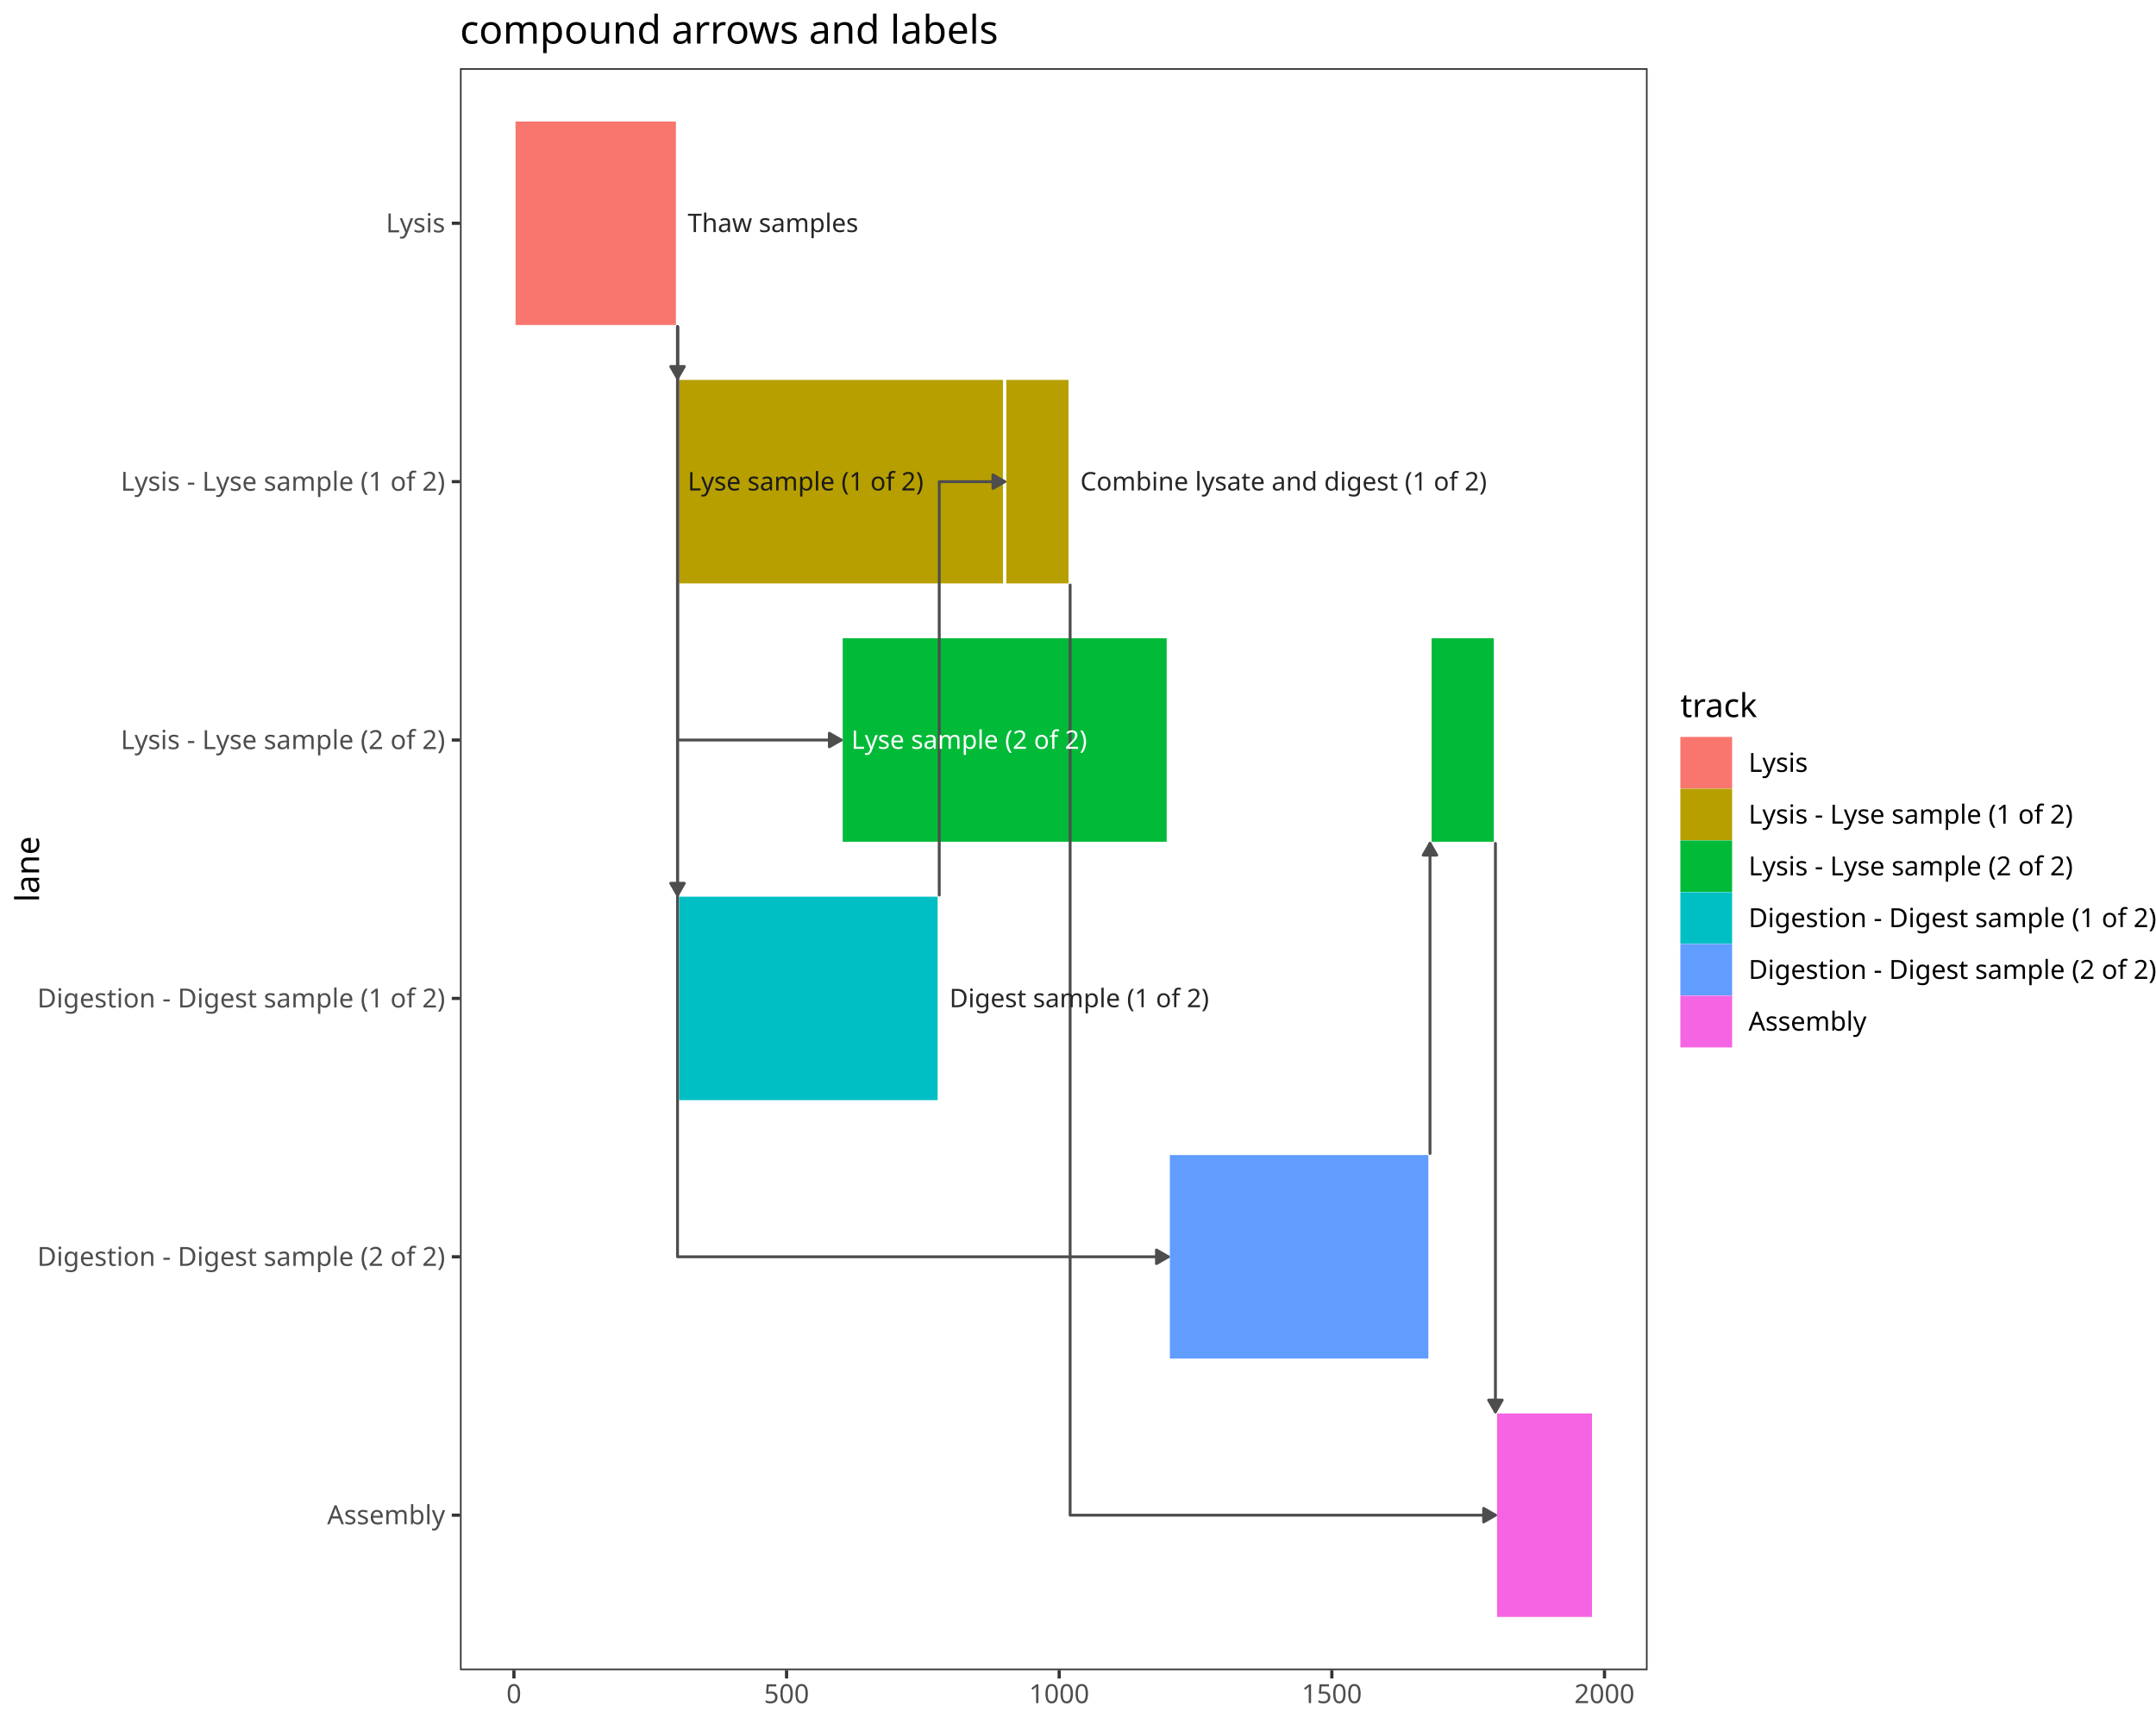
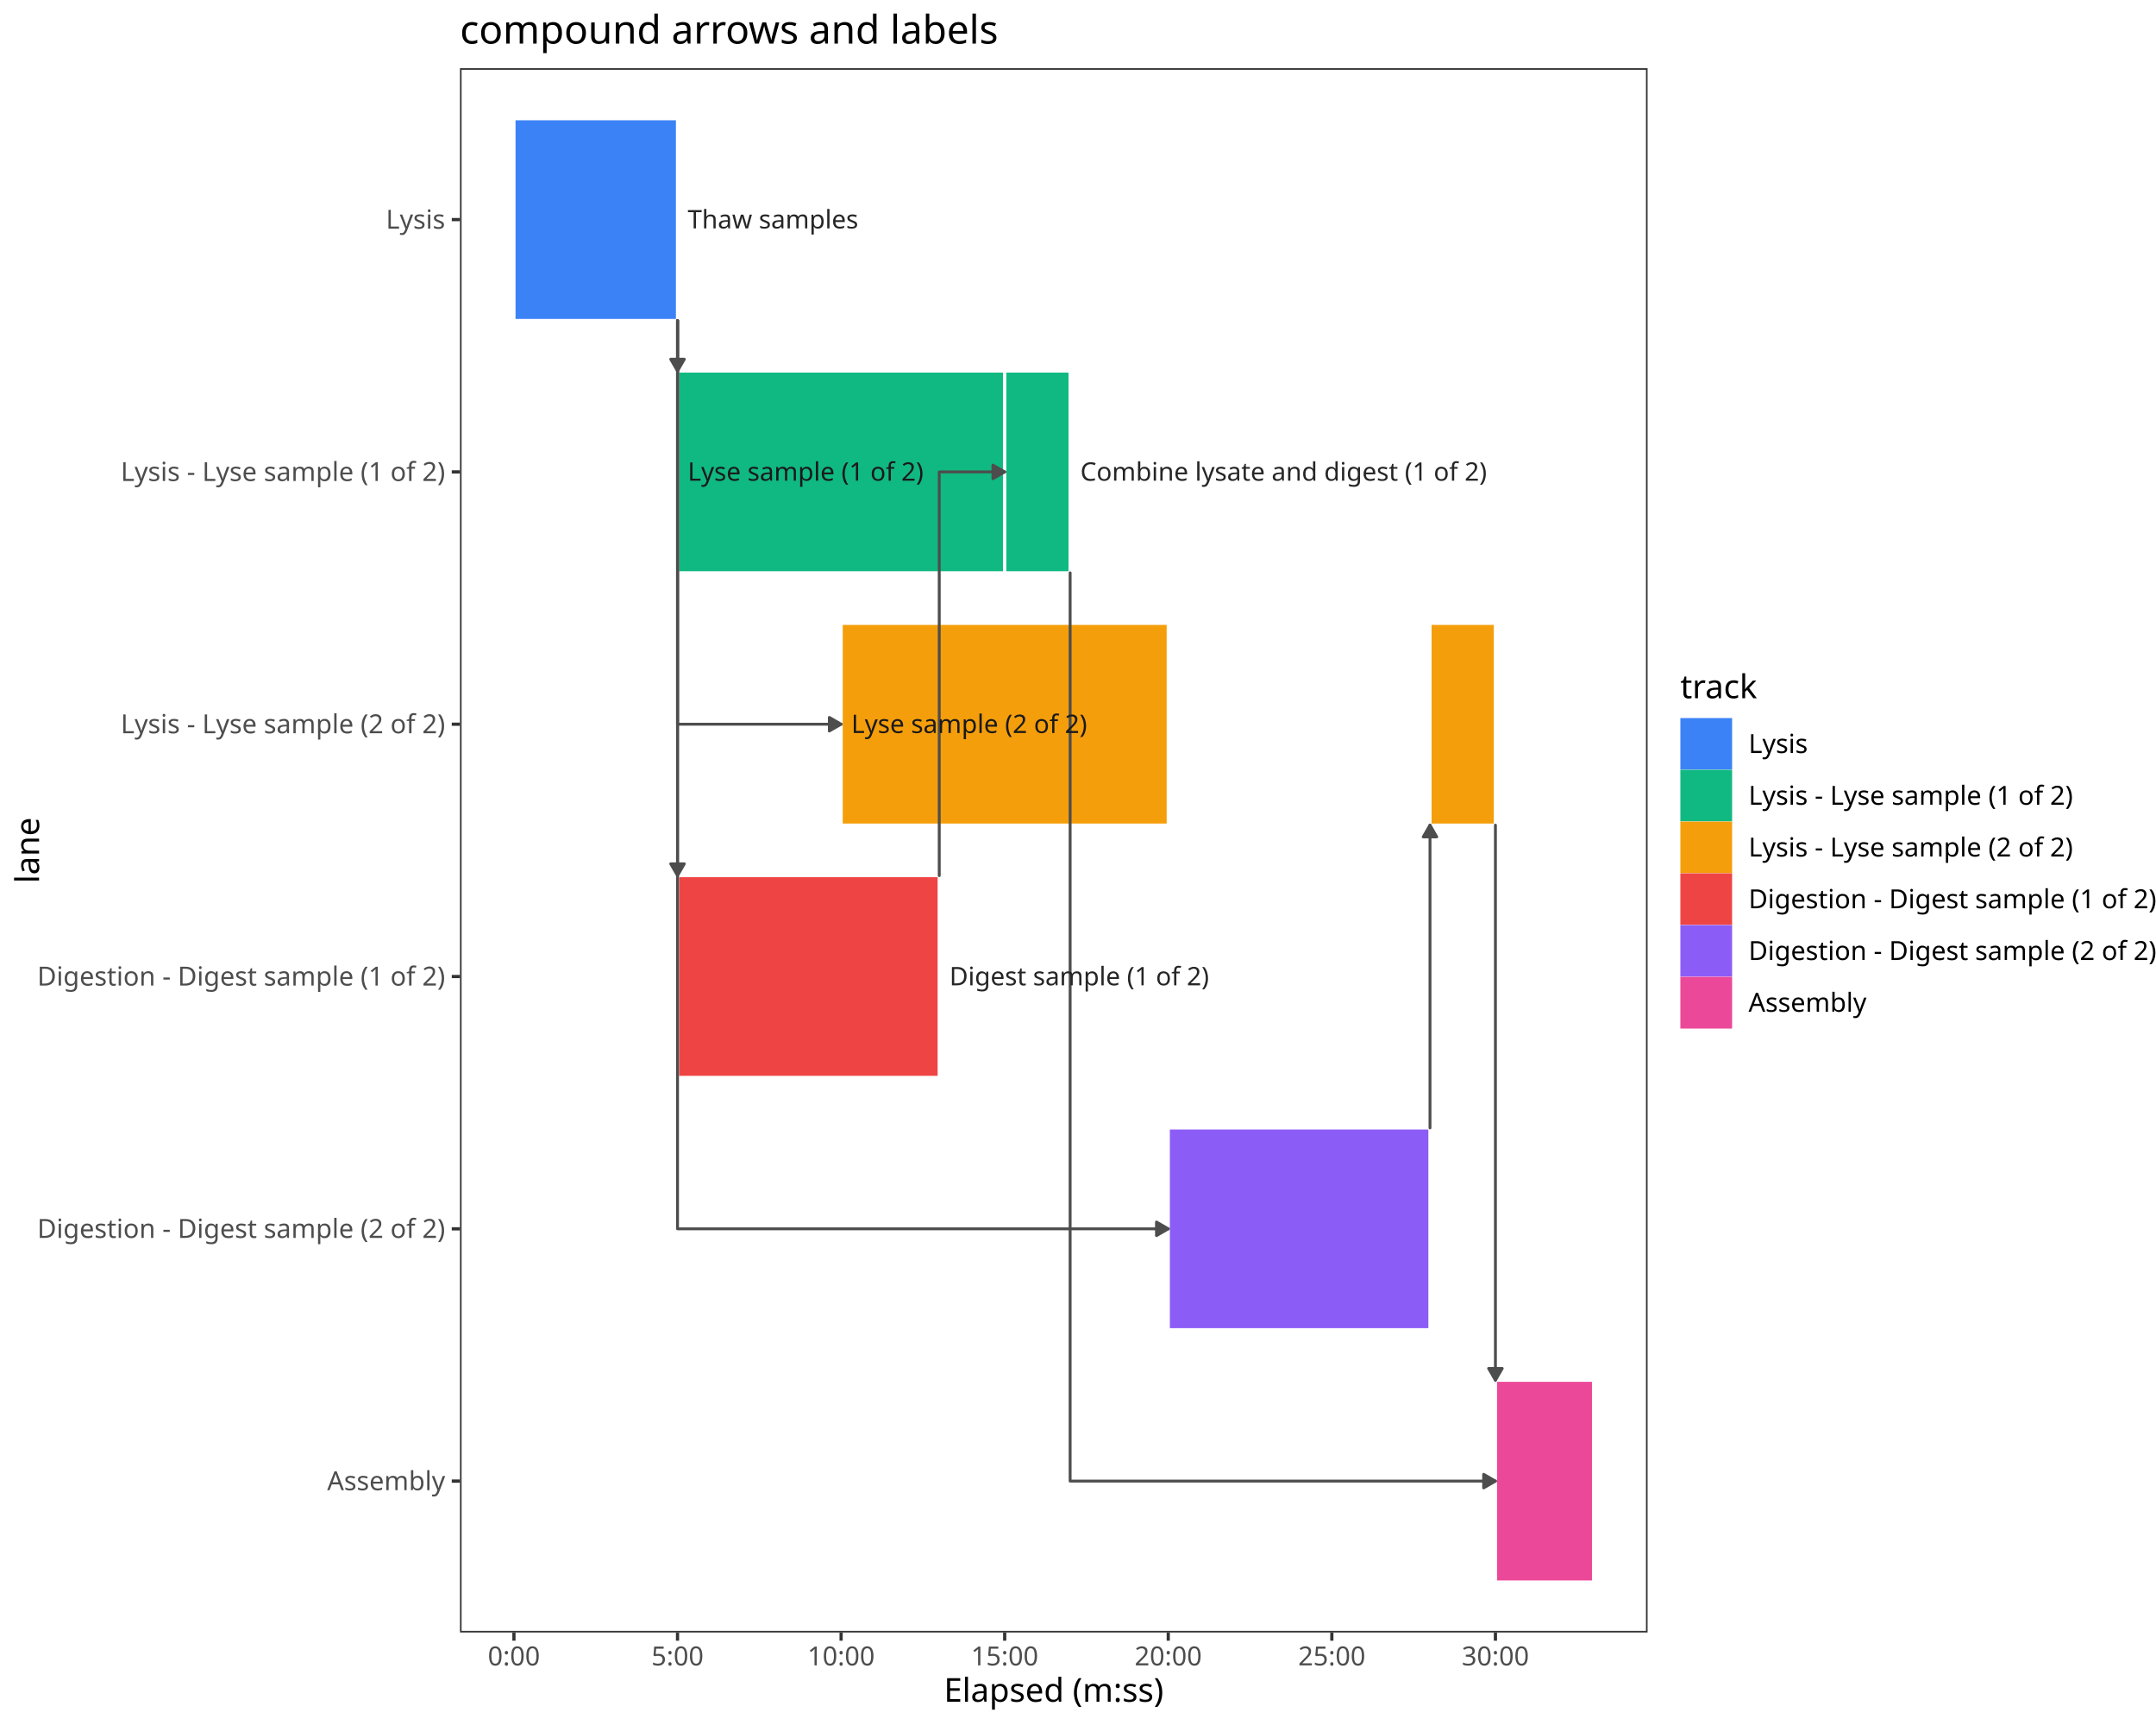
<svg xmlns="http://www.w3.org/2000/svg" class="svglite" data-engine-version="2.0" width="720.00pt" height="576.00pt" viewBox="0 0 720.00 576.00">
  <defs>
    <style type="text/css">
    .svglite line, .svglite polyline, .svglite polygon, .svglite path, .svglite rect, .svglite circle {
      fill: none;
      stroke: #000000;
      stroke-linecap: round;
      stroke-linejoin: round;
      stroke-miterlimit: 10.00;
    }
  </style>
  </defs>
  <rect width="100%" height="100%" style="stroke: none; fill: #FFFFFF;" />
  <defs>
    <clipPath id="cpMC4wMHw3MjAuMDB8MC4wMHw1NzYuMDA=">
      <rect x="0.00" y="0.00" width="720.00" height="576.00" />
    </clipPath>
  </defs>
  <g clip-path="url(#cpMC4wMHw3MjAuMDB8MC4wMHw1NzYuMDA=)">
    <rect x="0.00" y="0.00" width="720.00" height="576.00" style="stroke-width: 1.07; stroke: #FFFFFF; fill: #FFFFFF;" />
  </g>
  <defs>
-     <clipPath id="cpMTUzLjYxfDU1MC4yMHwyMi43OHw1NTcuNzE=">
-       <rect x="153.61" y="22.78" width="396.60" height="534.92" />
+     <clipPath id="cpMTUzLjYxfDU1MC4yMHwyMi43OHw1NDUuMTE=">
+       <rect x="153.61" y="22.78" width="396.60" height="522.33" />
    </clipPath>
  </defs>
-   <g clip-path="url(#cpMTUzLjYxfDU1MC4yMHwyMi43OHw1NTcuNzE=)">
-     <rect x="153.61" y="22.78" width="396.60" height="534.92" style="stroke-width: 1.07; stroke: none; fill: #FFFFFF;" />
-     <rect x="171.63" y="40.04" width="54.63" height="69.02" style="stroke-width: 1.07; stroke: #FFFFFF; stroke-linecap: butt; stroke-linejoin: miter; fill: #F8766D;" />
-     <rect x="226.26" y="126.32" width="109.26" height="69.02" style="stroke-width: 1.07; stroke: #FFFFFF; stroke-linecap: butt; stroke-linejoin: miter; fill: #B79F00;" />
-     <rect x="335.52" y="126.32" width="21.85" height="69.02" style="stroke-width: 1.07; stroke: #FFFFFF; stroke-linecap: butt; stroke-linejoin: miter; fill: #B79F00;" />
-     <rect x="280.89" y="212.59" width="109.26" height="69.02" style="stroke-width: 1.07; stroke: #FFFFFF; stroke-linecap: butt; stroke-linejoin: miter; fill: #00BA38;" />
-     <rect x="477.55" y="212.59" width="21.85" height="69.02" style="stroke-width: 1.07; stroke: #FFFFFF; stroke-linecap: butt; stroke-linejoin: miter; fill: #00BA38;" />
-     <rect x="226.26" y="298.87" width="87.40" height="69.02" style="stroke-width: 1.07; stroke: #FFFFFF; stroke-linecap: butt; stroke-linejoin: miter; fill: #00BFC4;" />
-     <rect x="390.14" y="385.15" width="87.40" height="69.02" style="stroke-width: 1.07; stroke: #FFFFFF; stroke-linecap: butt; stroke-linejoin: miter; fill: #619CFF;" />
-     <rect x="499.40" y="471.43" width="32.78" height="69.02" style="stroke-width: 1.07; stroke: #FFFFFF; stroke-linecap: butt; stroke-linejoin: miter; fill: #F564E3;" />
-     <polyline points="226.26,109.06 226.26,126.32 " style="stroke-width: 0.96; stroke: #4D4D4D;" />
-     <polygon points="223.99,122.39 226.26,126.32 228.53,122.39 " style="stroke-width: 0.96; stroke: #4D4D4D; fill: #4D4D4D;" />
-     <polyline points="313.66,298.87 313.66,160.83 335.52,160.83 " style="stroke-width: 0.96; stroke: #4D4D4D;" />
-     <polygon points="331.59,163.10 335.52,160.83 331.59,158.56 " style="stroke-width: 0.96; stroke: #4D4D4D; fill: #4D4D4D;" />
-     <polyline points="226.26,109.06 226.26,247.11 280.89,247.11 " style="stroke-width: 0.96; stroke: #4D4D4D;" />
-     <polygon points="276.96,249.37 280.89,247.11 276.96,244.84 " style="stroke-width: 0.96; stroke: #4D4D4D; fill: #4D4D4D;" />
-     <polyline points="477.55,385.15 477.55,281.62 " style="stroke-width: 0.96; stroke: #4D4D4D;" />
-     <polygon points="479.81,285.54 477.55,281.62 475.28,285.54 " style="stroke-width: 0.96; stroke: #4D4D4D; fill: #4D4D4D;" />
-     <polyline points="226.26,109.06 226.26,298.87 " style="stroke-width: 0.96; stroke: #4D4D4D;" />
-     <polygon points="223.99,294.94 226.26,298.87 228.53,294.94 " style="stroke-width: 0.96; stroke: #4D4D4D; fill: #4D4D4D;" />
-     <polyline points="226.26,109.06 226.26,419.66 390.14,419.66 " style="stroke-width: 0.96; stroke: #4D4D4D;" />
-     <polygon points="386.21,421.93 390.14,419.66 386.21,417.39 " style="stroke-width: 0.96; stroke: #4D4D4D; fill: #4D4D4D;" />
-     <polyline points="357.37,195.34 357.37,505.94 499.40,505.94 " style="stroke-width: 0.96; stroke: #4D4D4D;" />
-     <polygon points="495.47,508.21 499.40,505.94 495.47,503.67 " style="stroke-width: 0.96; stroke: #4D4D4D; fill: #4D4D4D;" />
-     <polyline points="499.40,281.62 499.40,471.43 " style="stroke-width: 0.96; stroke: #4D4D4D;" />
-     <polygon points="497.13,467.50 499.40,471.43 501.67,467.50 " style="stroke-width: 0.96; stroke: #4D4D4D; fill: #4D4D4D;" />
-     <text x="229.66" y="77.49" style="font-size: 8.54px; fill: #262626; font-family: sans;" textLength="55.04px" lengthAdjust="spacingAndGlyphs">Thaw samples</text>
-     <text x="229.66" y="163.77" style="font-size: 8.54px; fill: #1A1A1A; font-family: sans;" textLength="77.34px" lengthAdjust="spacingAndGlyphs">Lyse sample (1 of 2)</text>
-     <text x="360.77" y="163.77" style="font-size: 8.54px; fill: #262626; font-family: sans;" textLength="130.02px" lengthAdjust="spacingAndGlyphs">Combine lysate and digest (1 of 2)</text>
-     <text x="284.29" y="250.04" style="font-size: 8.54px; fill: #FFFFFF; font-family: sans;" textLength="77.34px" lengthAdjust="spacingAndGlyphs">Lyse sample (2 of 2)</text>
-     <text x="317.07" y="336.32" style="font-size: 8.54px; fill: #262626; font-family: sans;" textLength="83.51px" lengthAdjust="spacingAndGlyphs">Digest sample (1 of 2)</text>
-     <rect x="153.61" y="22.78" width="396.60" height="534.92" style="stroke-width: 1.07; stroke: #333333;" />
+   <g clip-path="url(#cpMTUzLjYxfDU1MC4yMHwyMi43OHw1NDUuMTE=)">
+     <rect x="153.61" y="22.78" width="396.60" height="522.33" style="stroke-width: 1.07; stroke: none; fill: #FFFFFF;" />
+     <rect x="171.63" y="39.63" width="54.63" height="67.40" style="stroke-width: 1.07; stroke: #FFFFFF; stroke-linecap: butt; stroke-linejoin: miter; fill: #3B82F6;" />
+     <rect x="226.26" y="123.88" width="109.26" height="67.40" style="stroke-width: 1.07; stroke: #FFFFFF; stroke-linecap: butt; stroke-linejoin: miter; fill: #10B981;" />
+     <rect x="335.52" y="123.88" width="21.85" height="67.40" style="stroke-width: 1.07; stroke: #FFFFFF; stroke-linecap: butt; stroke-linejoin: miter; fill: #10B981;" />
+     <rect x="280.89" y="208.13" width="109.26" height="67.40" style="stroke-width: 1.07; stroke: #FFFFFF; stroke-linecap: butt; stroke-linejoin: miter; fill: #F59E0B;" />
+     <rect x="477.55" y="208.13" width="21.85" height="67.40" style="stroke-width: 1.07; stroke: #FFFFFF; stroke-linecap: butt; stroke-linejoin: miter; fill: #F59E0B;" />
+     <rect x="226.26" y="292.37" width="87.40" height="67.40" style="stroke-width: 1.07; stroke: #FFFFFF; stroke-linecap: butt; stroke-linejoin: miter; fill: #EF4444;" />
+     <rect x="390.14" y="376.62" width="87.40" height="67.40" style="stroke-width: 1.07; stroke: #FFFFFF; stroke-linecap: butt; stroke-linejoin: miter; fill: #8B5CF6;" />
+     <rect x="499.40" y="460.87" width="32.78" height="67.40" style="stroke-width: 1.07; stroke: #FFFFFF; stroke-linecap: butt; stroke-linejoin: miter; fill: #EC4899;" />
+     <polyline points="226.26,107.03 226.26,123.88 " style="stroke-width: 0.96; stroke: #4D4D4D;" />
+     <polygon points="223.99,119.95 226.26,123.88 228.53,119.95 " style="stroke-width: 0.96; stroke: #4D4D4D; fill: #4D4D4D;" />
+     <polyline points="313.66,292.37 313.66,157.58 335.52,157.58 " style="stroke-width: 0.96; stroke: #4D4D4D;" />
+     <polygon points="331.59,159.85 335.52,157.58 331.59,155.31 " style="stroke-width: 0.96; stroke: #4D4D4D; fill: #4D4D4D;" />
+     <polyline points="226.26,107.03 226.26,241.82 280.89,241.82 " style="stroke-width: 0.96; stroke: #4D4D4D;" />
+     <polygon points="276.96,244.09 280.89,241.82 276.96,239.56 " style="stroke-width: 0.96; stroke: #4D4D4D; fill: #4D4D4D;" />
+     <polyline points="477.55,376.62 477.55,275.52 " style="stroke-width: 0.96; stroke: #4D4D4D;" />
+     <polygon points="479.81,279.45 477.55,275.52 475.28,279.45 " style="stroke-width: 0.96; stroke: #4D4D4D; fill: #4D4D4D;" />
+     <polyline points="226.26,107.03 226.26,292.37 " style="stroke-width: 0.96; stroke: #4D4D4D;" />
+     <polygon points="223.99,288.44 226.26,292.37 228.53,288.44 " style="stroke-width: 0.96; stroke: #4D4D4D; fill: #4D4D4D;" />
+     <polyline points="226.26,107.03 226.26,410.32 390.14,410.32 " style="stroke-width: 0.96; stroke: #4D4D4D;" />
+     <polygon points="386.21,412.59 390.14,410.32 386.21,408.05 " style="stroke-width: 0.96; stroke: #4D4D4D; fill: #4D4D4D;" />
+     <polyline points="357.37,191.28 357.37,494.56 499.40,494.56 " style="stroke-width: 0.96; stroke: #4D4D4D;" />
+     <polygon points="495.47,496.83 499.40,494.56 495.47,492.30 " style="stroke-width: 0.96; stroke: #4D4D4D; fill: #4D4D4D;" />
+     <polyline points="499.40,275.52 499.40,460.87 " style="stroke-width: 0.96; stroke: #4D4D4D;" />
+     <polygon points="497.13,456.94 499.40,460.87 501.67,456.94 " style="stroke-width: 0.96; stroke: #4D4D4D; fill: #4D4D4D;" />
+     <text x="229.66" y="76.27" style="font-size: 8.54px; fill: #262626; font-family: sans;" textLength="55.04px" lengthAdjust="spacingAndGlyphs">Thaw samples</text>
+     <text x="229.66" y="160.52" style="font-size: 8.54px; fill: #1A1A1A; font-family: sans;" textLength="77.34px" lengthAdjust="spacingAndGlyphs">Lyse sample (1 of 2)</text>
+     <text x="360.77" y="160.52" style="font-size: 8.54px; fill: #262626; font-family: sans;" textLength="130.02px" lengthAdjust="spacingAndGlyphs">Combine lysate and digest (1 of 2)</text>
+     <text x="284.29" y="244.76" style="font-size: 8.54px; fill: #1A1A1A; font-family: sans;" textLength="77.34px" lengthAdjust="spacingAndGlyphs">Lyse sample (2 of 2)</text>
+     <text x="317.07" y="329.01" style="font-size: 8.54px; fill: #262626; font-family: sans;" textLength="83.51px" lengthAdjust="spacingAndGlyphs">Digest sample (1 of 2)</text>
+     <rect x="153.61" y="22.78" width="396.60" height="522.33" style="stroke-width: 1.07; stroke: #333333;" />
  </g>
  <g clip-path="url(#cpMC4wMHw3MjAuMDB8MC4wMHw1NzYuMDA=)">
-     <text x="148.67" y="508.97" text-anchor="end" style="font-size: 8.80px; fill: #4D4D4D; font-family: sans;" textLength="38.16px" lengthAdjust="spacingAndGlyphs">Assembly</text>
-     <text x="148.67" y="422.69" text-anchor="end" style="font-size: 8.80px; fill: #4D4D4D; font-family: sans;" textLength="130.60px" lengthAdjust="spacingAndGlyphs">Digestion - Digest sample (2 of 2)</text>
-     <text x="148.67" y="336.41" text-anchor="end" style="font-size: 8.80px; fill: #4D4D4D; font-family: sans;" textLength="130.60px" lengthAdjust="spacingAndGlyphs">Digestion - Digest sample (1 of 2)</text>
-     <text x="148.67" y="250.13" text-anchor="end" style="font-size: 8.80px; fill: #4D4D4D; font-family: sans;" textLength="107.62px" lengthAdjust="spacingAndGlyphs">Lysis - Lyse sample (2 of 2)</text>
-     <text x="148.67" y="163.86" text-anchor="end" style="font-size: 8.80px; fill: #4D4D4D; font-family: sans;" textLength="107.62px" lengthAdjust="spacingAndGlyphs">Lysis - Lyse sample (1 of 2)</text>
-     <text x="148.67" y="77.58" text-anchor="end" style="font-size: 8.80px; fill: #4D4D4D; font-family: sans;" textLength="20.06px" lengthAdjust="spacingAndGlyphs">Lysis</text>
-     <polyline points="150.87,505.94 153.61,505.94 " style="stroke-width: 1.07; stroke: #333333; stroke-linecap: butt;" />
-     <polyline points="150.87,419.66 153.61,419.66 " style="stroke-width: 1.07; stroke: #333333; stroke-linecap: butt;" />
-     <polyline points="150.87,333.38 153.61,333.38 " style="stroke-width: 1.07; stroke: #333333; stroke-linecap: butt;" />
-     <polyline points="150.87,247.11 153.61,247.11 " style="stroke-width: 1.07; stroke: #333333; stroke-linecap: butt;" />
-     <polyline points="150.87,160.83 153.61,160.83 " style="stroke-width: 1.07; stroke: #333333; stroke-linecap: butt;" />
-     <polyline points="150.87,74.55 153.61,74.55 " style="stroke-width: 1.07; stroke: #333333; stroke-linecap: butt;" />
-     <polyline points="171.63,560.45 171.63,557.71 " style="stroke-width: 1.07; stroke: #333333; stroke-linecap: butt;" />
-     <polyline points="262.68,560.45 262.68,557.71 " style="stroke-width: 1.07; stroke: #333333; stroke-linecap: butt;" />
-     <polyline points="353.72,560.45 353.72,557.71 " style="stroke-width: 1.07; stroke: #333333; stroke-linecap: butt;" />
-     <polyline points="444.77,560.45 444.77,557.71 " style="stroke-width: 1.07; stroke: #333333; stroke-linecap: butt;" />
-     <polyline points="535.82,560.45 535.82,557.71 " style="stroke-width: 1.07; stroke: #333333; stroke-linecap: butt;" />
-     <text x="171.63" y="568.69" text-anchor="middle" style="font-size: 8.80px; fill: #4D4D4D; font-family: sans;" textLength="4.89px" lengthAdjust="spacingAndGlyphs">0</text>
-     <text x="262.68" y="568.69" text-anchor="middle" style="font-size: 8.80px; fill: #4D4D4D; font-family: sans;" textLength="14.68px" lengthAdjust="spacingAndGlyphs">500</text>
-     <text x="353.72" y="568.69" text-anchor="middle" style="font-size: 8.80px; fill: #4D4D4D; font-family: sans;" textLength="19.58px" lengthAdjust="spacingAndGlyphs">1000</text>
-     <text x="444.77" y="568.69" text-anchor="middle" style="font-size: 8.80px; fill: #4D4D4D; font-family: sans;" textLength="19.58px" lengthAdjust="spacingAndGlyphs">1500</text>
-     <text x="535.82" y="568.69" text-anchor="middle" style="font-size: 8.80px; fill: #4D4D4D; font-family: sans;" textLength="19.58px" lengthAdjust="spacingAndGlyphs">2000</text>
-     <text transform="translate(13.05,290.24) rotate(-90)" text-anchor="middle" style="font-size: 11.00px; font-family: sans;" textLength="20.80px" lengthAdjust="spacingAndGlyphs">lane</text>
-     <rect x="561.16" y="230.74" width="153.36" height="119.01" style="stroke-width: 1.07; stroke: none; fill: #FFFFFF;" />
-     <text x="561.16" y="239.45" style="font-size: 11.00px; font-family: sans;" textLength="23.85px" lengthAdjust="spacingAndGlyphs">track</text>
-     <rect x="561.16" y="246.07" width="17.28" height="17.28" style="stroke-width: 1.07; stroke: none; fill: #FFFFFF;" />
-     <rect x="561.16" y="246.07" width="17.28" height="17.28" style="stroke-width: 0.75; stroke: none; fill: #F8766D;" />
-     <rect x="561.16" y="263.35" width="17.28" height="17.28" style="stroke-width: 1.07; stroke: none; fill: #FFFFFF;" />
-     <rect x="561.16" y="263.35" width="17.28" height="17.28" style="stroke-width: 0.75; stroke: none; fill: #B79F00;" />
-     <rect x="561.16" y="280.63" width="17.28" height="17.28" style="stroke-width: 1.07; stroke: none; fill: #FFFFFF;" />
-     <rect x="561.16" y="280.63" width="17.28" height="17.28" style="stroke-width: 0.75; stroke: none; fill: #00BA38;" />
-     <rect x="561.16" y="297.91" width="17.28" height="17.28" style="stroke-width: 1.07; stroke: none; fill: #FFFFFF;" />
-     <rect x="561.16" y="297.91" width="17.28" height="17.28" style="stroke-width: 0.75; stroke: none; fill: #00BFC4;" />
-     <rect x="561.16" y="315.19" width="17.28" height="17.28" style="stroke-width: 1.07; stroke: none; fill: #FFFFFF;" />
-     <rect x="561.16" y="315.19" width="17.28" height="17.28" style="stroke-width: 0.75; stroke: none; fill: #619CFF;" />
-     <rect x="561.16" y="332.47" width="17.28" height="17.28" style="stroke-width: 1.07; stroke: none; fill: #FFFFFF;" />
-     <rect x="561.16" y="332.47" width="17.28" height="17.28" style="stroke-width: 0.75; stroke: none; fill: #F564E3;" />
-     <text x="583.92" y="257.74" style="font-size: 8.80px; font-family: sans;" textLength="20.06px" lengthAdjust="spacingAndGlyphs">Lysis</text>
-     <text x="583.92" y="275.02" style="font-size: 8.80px; font-family: sans;" textLength="107.62px" lengthAdjust="spacingAndGlyphs">Lysis - Lyse sample (1 of 2)</text>
-     <text x="583.92" y="292.30" style="font-size: 8.80px; font-family: sans;" textLength="107.62px" lengthAdjust="spacingAndGlyphs">Lysis - Lyse sample (2 of 2)</text>
-     <text x="583.92" y="309.58" style="font-size: 8.80px; font-family: sans;" textLength="130.60px" lengthAdjust="spacingAndGlyphs">Digestion - Digest sample (1 of 2)</text>
-     <text x="583.92" y="326.86" style="font-size: 8.80px; font-family: sans;" textLength="130.60px" lengthAdjust="spacingAndGlyphs">Digestion - Digest sample (2 of 2)</text>
-     <text x="583.92" y="344.14" style="font-size: 8.80px; font-family: sans;" textLength="38.16px" lengthAdjust="spacingAndGlyphs">Assembly</text>
+     <text x="148.67" y="497.59" text-anchor="end" style="font-size: 8.80px; fill: #4D4D4D; font-family: sans;" textLength="38.16px" lengthAdjust="spacingAndGlyphs">Assembly</text>
+     <text x="148.67" y="413.35" text-anchor="end" style="font-size: 8.80px; fill: #4D4D4D; font-family: sans;" textLength="130.60px" lengthAdjust="spacingAndGlyphs">Digestion - Digest sample (2 of 2)</text>
+     <text x="148.67" y="329.10" text-anchor="end" style="font-size: 8.80px; fill: #4D4D4D; font-family: sans;" textLength="130.60px" lengthAdjust="spacingAndGlyphs">Digestion - Digest sample (1 of 2)</text>
+     <text x="148.67" y="244.85" text-anchor="end" style="font-size: 8.80px; fill: #4D4D4D; font-family: sans;" textLength="107.62px" lengthAdjust="spacingAndGlyphs">Lysis - Lyse sample (2 of 2)</text>
+     <text x="148.67" y="160.61" text-anchor="end" style="font-size: 8.80px; fill: #4D4D4D; font-family: sans;" textLength="107.62px" lengthAdjust="spacingAndGlyphs">Lysis - Lyse sample (1 of 2)</text>
+     <text x="148.67" y="76.36" text-anchor="end" style="font-size: 8.80px; fill: #4D4D4D; font-family: sans;" textLength="20.06px" lengthAdjust="spacingAndGlyphs">Lysis</text>
+     <polyline points="150.87,494.56 153.61,494.56 " style="stroke-width: 1.07; stroke: #333333; stroke-linecap: butt;" />
+     <polyline points="150.87,410.32 153.61,410.32 " style="stroke-width: 1.07; stroke: #333333; stroke-linecap: butt;" />
+     <polyline points="150.87,326.07 153.61,326.07 " style="stroke-width: 1.07; stroke: #333333; stroke-linecap: butt;" />
+     <polyline points="150.87,241.82 153.61,241.82 " style="stroke-width: 1.07; stroke: #333333; stroke-linecap: butt;" />
+     <polyline points="150.87,157.58 153.61,157.58 " style="stroke-width: 1.07; stroke: #333333; stroke-linecap: butt;" />
+     <polyline points="150.87,73.33 153.61,73.33 " style="stroke-width: 1.07; stroke: #333333; stroke-linecap: butt;" />
+     <polyline points="171.63,547.85 171.63,545.11 " style="stroke-width: 1.07; stroke: #333333; stroke-linecap: butt;" />
+     <polyline points="226.26,547.85 226.26,545.11 " style="stroke-width: 1.07; stroke: #333333; stroke-linecap: butt;" />
+     <polyline points="280.89,547.85 280.89,545.11 " style="stroke-width: 1.07; stroke: #333333; stroke-linecap: butt;" />
+     <polyline points="335.52,547.85 335.52,545.11 " style="stroke-width: 1.07; stroke: #333333; stroke-linecap: butt;" />
+     <polyline points="390.14,547.85 390.14,545.11 " style="stroke-width: 1.07; stroke: #333333; stroke-linecap: butt;" />
+     <polyline points="444.77,547.85 444.77,545.11 " style="stroke-width: 1.07; stroke: #333333; stroke-linecap: butt;" />
+     <polyline points="499.40,547.85 499.40,545.11 " style="stroke-width: 1.07; stroke: #333333; stroke-linecap: butt;" />
+     <text x="171.63" y="556.10" text-anchor="middle" style="font-size: 8.80px; fill: #4D4D4D; font-family: sans;" textLength="17.13px" lengthAdjust="spacingAndGlyphs">0:00</text>
+     <text x="226.26" y="556.10" text-anchor="middle" style="font-size: 8.80px; fill: #4D4D4D; font-family: sans;" textLength="17.13px" lengthAdjust="spacingAndGlyphs">5:00</text>
+     <text x="280.89" y="556.10" text-anchor="middle" style="font-size: 8.80px; fill: #4D4D4D; font-family: sans;" textLength="22.02px" lengthAdjust="spacingAndGlyphs">10:00</text>
+     <text x="335.52" y="556.10" text-anchor="middle" style="font-size: 8.80px; fill: #4D4D4D; font-family: sans;" textLength="22.02px" lengthAdjust="spacingAndGlyphs">15:00</text>
+     <text x="390.14" y="556.10" text-anchor="middle" style="font-size: 8.80px; fill: #4D4D4D; font-family: sans;" textLength="22.02px" lengthAdjust="spacingAndGlyphs">20:00</text>
+     <text x="444.77" y="556.10" text-anchor="middle" style="font-size: 8.80px; fill: #4D4D4D; font-family: sans;" textLength="22.02px" lengthAdjust="spacingAndGlyphs">25:00</text>
+     <text x="499.40" y="556.10" text-anchor="middle" style="font-size: 8.80px; fill: #4D4D4D; font-family: sans;" textLength="22.02px" lengthAdjust="spacingAndGlyphs">30:00</text>
+     <text x="351.90" y="568.24" text-anchor="middle" style="font-size: 11.00px; font-family: sans;" textLength="73.37px" lengthAdjust="spacingAndGlyphs">Elapsed (m:ss)</text>
+     <text transform="translate(13.05,283.95) rotate(-90)" text-anchor="middle" style="font-size: 11.00px; font-family: sans;" textLength="20.80px" lengthAdjust="spacingAndGlyphs">lane</text>
+     <rect x="561.16" y="224.44" width="153.36" height="119.01" style="stroke-width: 1.07; stroke: none; fill: #FFFFFF;" />
+     <text x="561.16" y="233.15" style="font-size: 11.00px; font-family: sans;" textLength="23.85px" lengthAdjust="spacingAndGlyphs">track</text>
+     <rect x="561.16" y="239.77" width="17.28" height="17.28" style="stroke-width: 1.07; stroke: none; fill: #FFFFFF;" />
+     <rect x="561.16" y="239.77" width="17.28" height="17.28" style="stroke-width: 0.75; stroke: none; fill: #3B82F6;" />
+     <rect x="561.16" y="257.05" width="17.28" height="17.28" style="stroke-width: 1.07; stroke: none; fill: #FFFFFF;" />
+     <rect x="561.16" y="257.05" width="17.28" height="17.28" style="stroke-width: 0.75; stroke: none; fill: #10B981;" />
+     <rect x="561.16" y="274.33" width="17.28" height="17.28" style="stroke-width: 1.07; stroke: none; fill: #FFFFFF;" />
+     <rect x="561.16" y="274.33" width="17.28" height="17.28" style="stroke-width: 0.75; stroke: none; fill: #F59E0B;" />
+     <rect x="561.16" y="291.61" width="17.28" height="17.28" style="stroke-width: 1.07; stroke: none; fill: #FFFFFF;" />
+     <rect x="561.16" y="291.61" width="17.28" height="17.28" style="stroke-width: 0.75; stroke: none; fill: #EF4444;" />
+     <rect x="561.16" y="308.89" width="17.28" height="17.28" style="stroke-width: 1.07; stroke: none; fill: #FFFFFF;" />
+     <rect x="561.16" y="308.89" width="17.28" height="17.28" style="stroke-width: 0.75; stroke: none; fill: #8B5CF6;" />
+     <rect x="561.16" y="326.17" width="17.28" height="17.28" style="stroke-width: 1.07; stroke: none; fill: #FFFFFF;" />
+     <rect x="561.16" y="326.17" width="17.28" height="17.28" style="stroke-width: 0.75; stroke: none; fill: #EC4899;" />
+     <text x="583.92" y="251.44" style="font-size: 8.80px; font-family: sans;" textLength="20.06px" lengthAdjust="spacingAndGlyphs">Lysis</text>
+     <text x="583.92" y="268.72" style="font-size: 8.80px; font-family: sans;" textLength="107.62px" lengthAdjust="spacingAndGlyphs">Lysis - Lyse sample (1 of 2)</text>
+     <text x="583.92" y="286.00" style="font-size: 8.80px; font-family: sans;" textLength="107.62px" lengthAdjust="spacingAndGlyphs">Lysis - Lyse sample (2 of 2)</text>
+     <text x="583.92" y="303.28" style="font-size: 8.80px; font-family: sans;" textLength="130.60px" lengthAdjust="spacingAndGlyphs">Digestion - Digest sample (1 of 2)</text>
+     <text x="583.92" y="320.56" style="font-size: 8.80px; font-family: sans;" textLength="130.60px" lengthAdjust="spacingAndGlyphs">Digestion - Digest sample (2 of 2)</text>
+     <text x="583.92" y="337.84" style="font-size: 8.80px; font-family: sans;" textLength="38.16px" lengthAdjust="spacingAndGlyphs">Assembly</text>
    <text x="153.61" y="14.56" style="font-size: 13.20px; font-family: sans;" textLength="168.79px" lengthAdjust="spacingAndGlyphs">compound arrows and labels</text>
  </g>
</svg>
